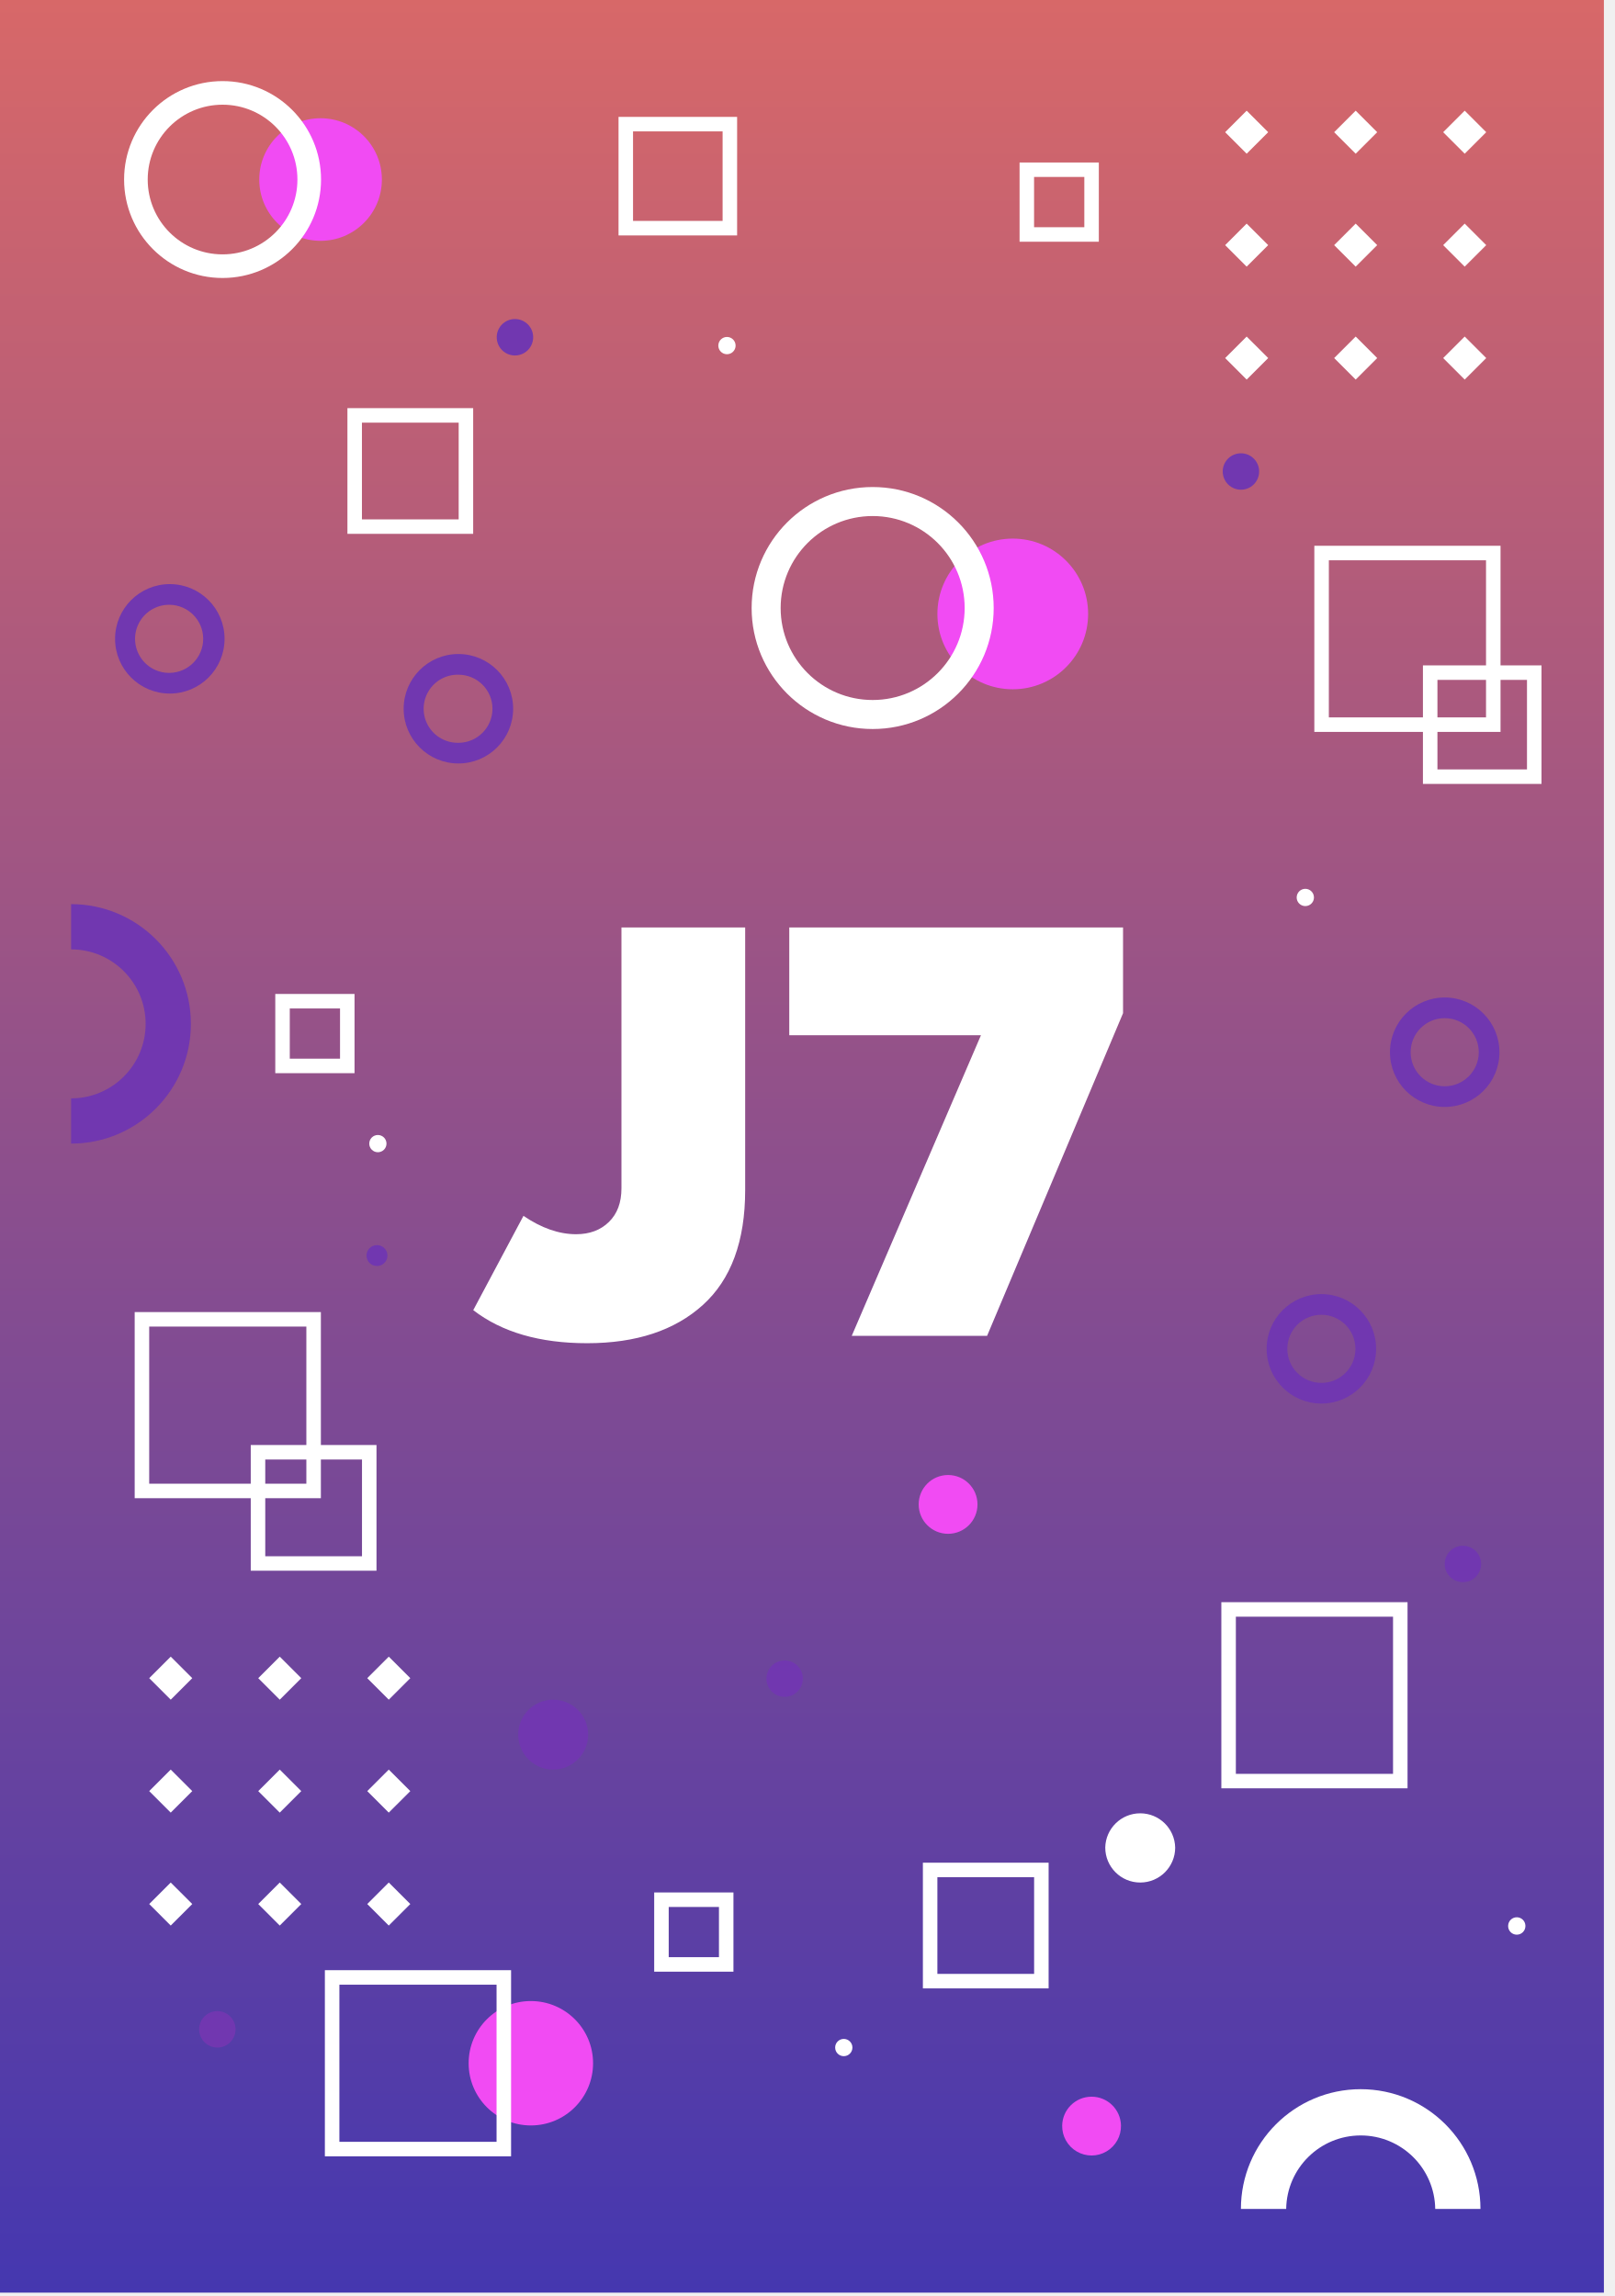
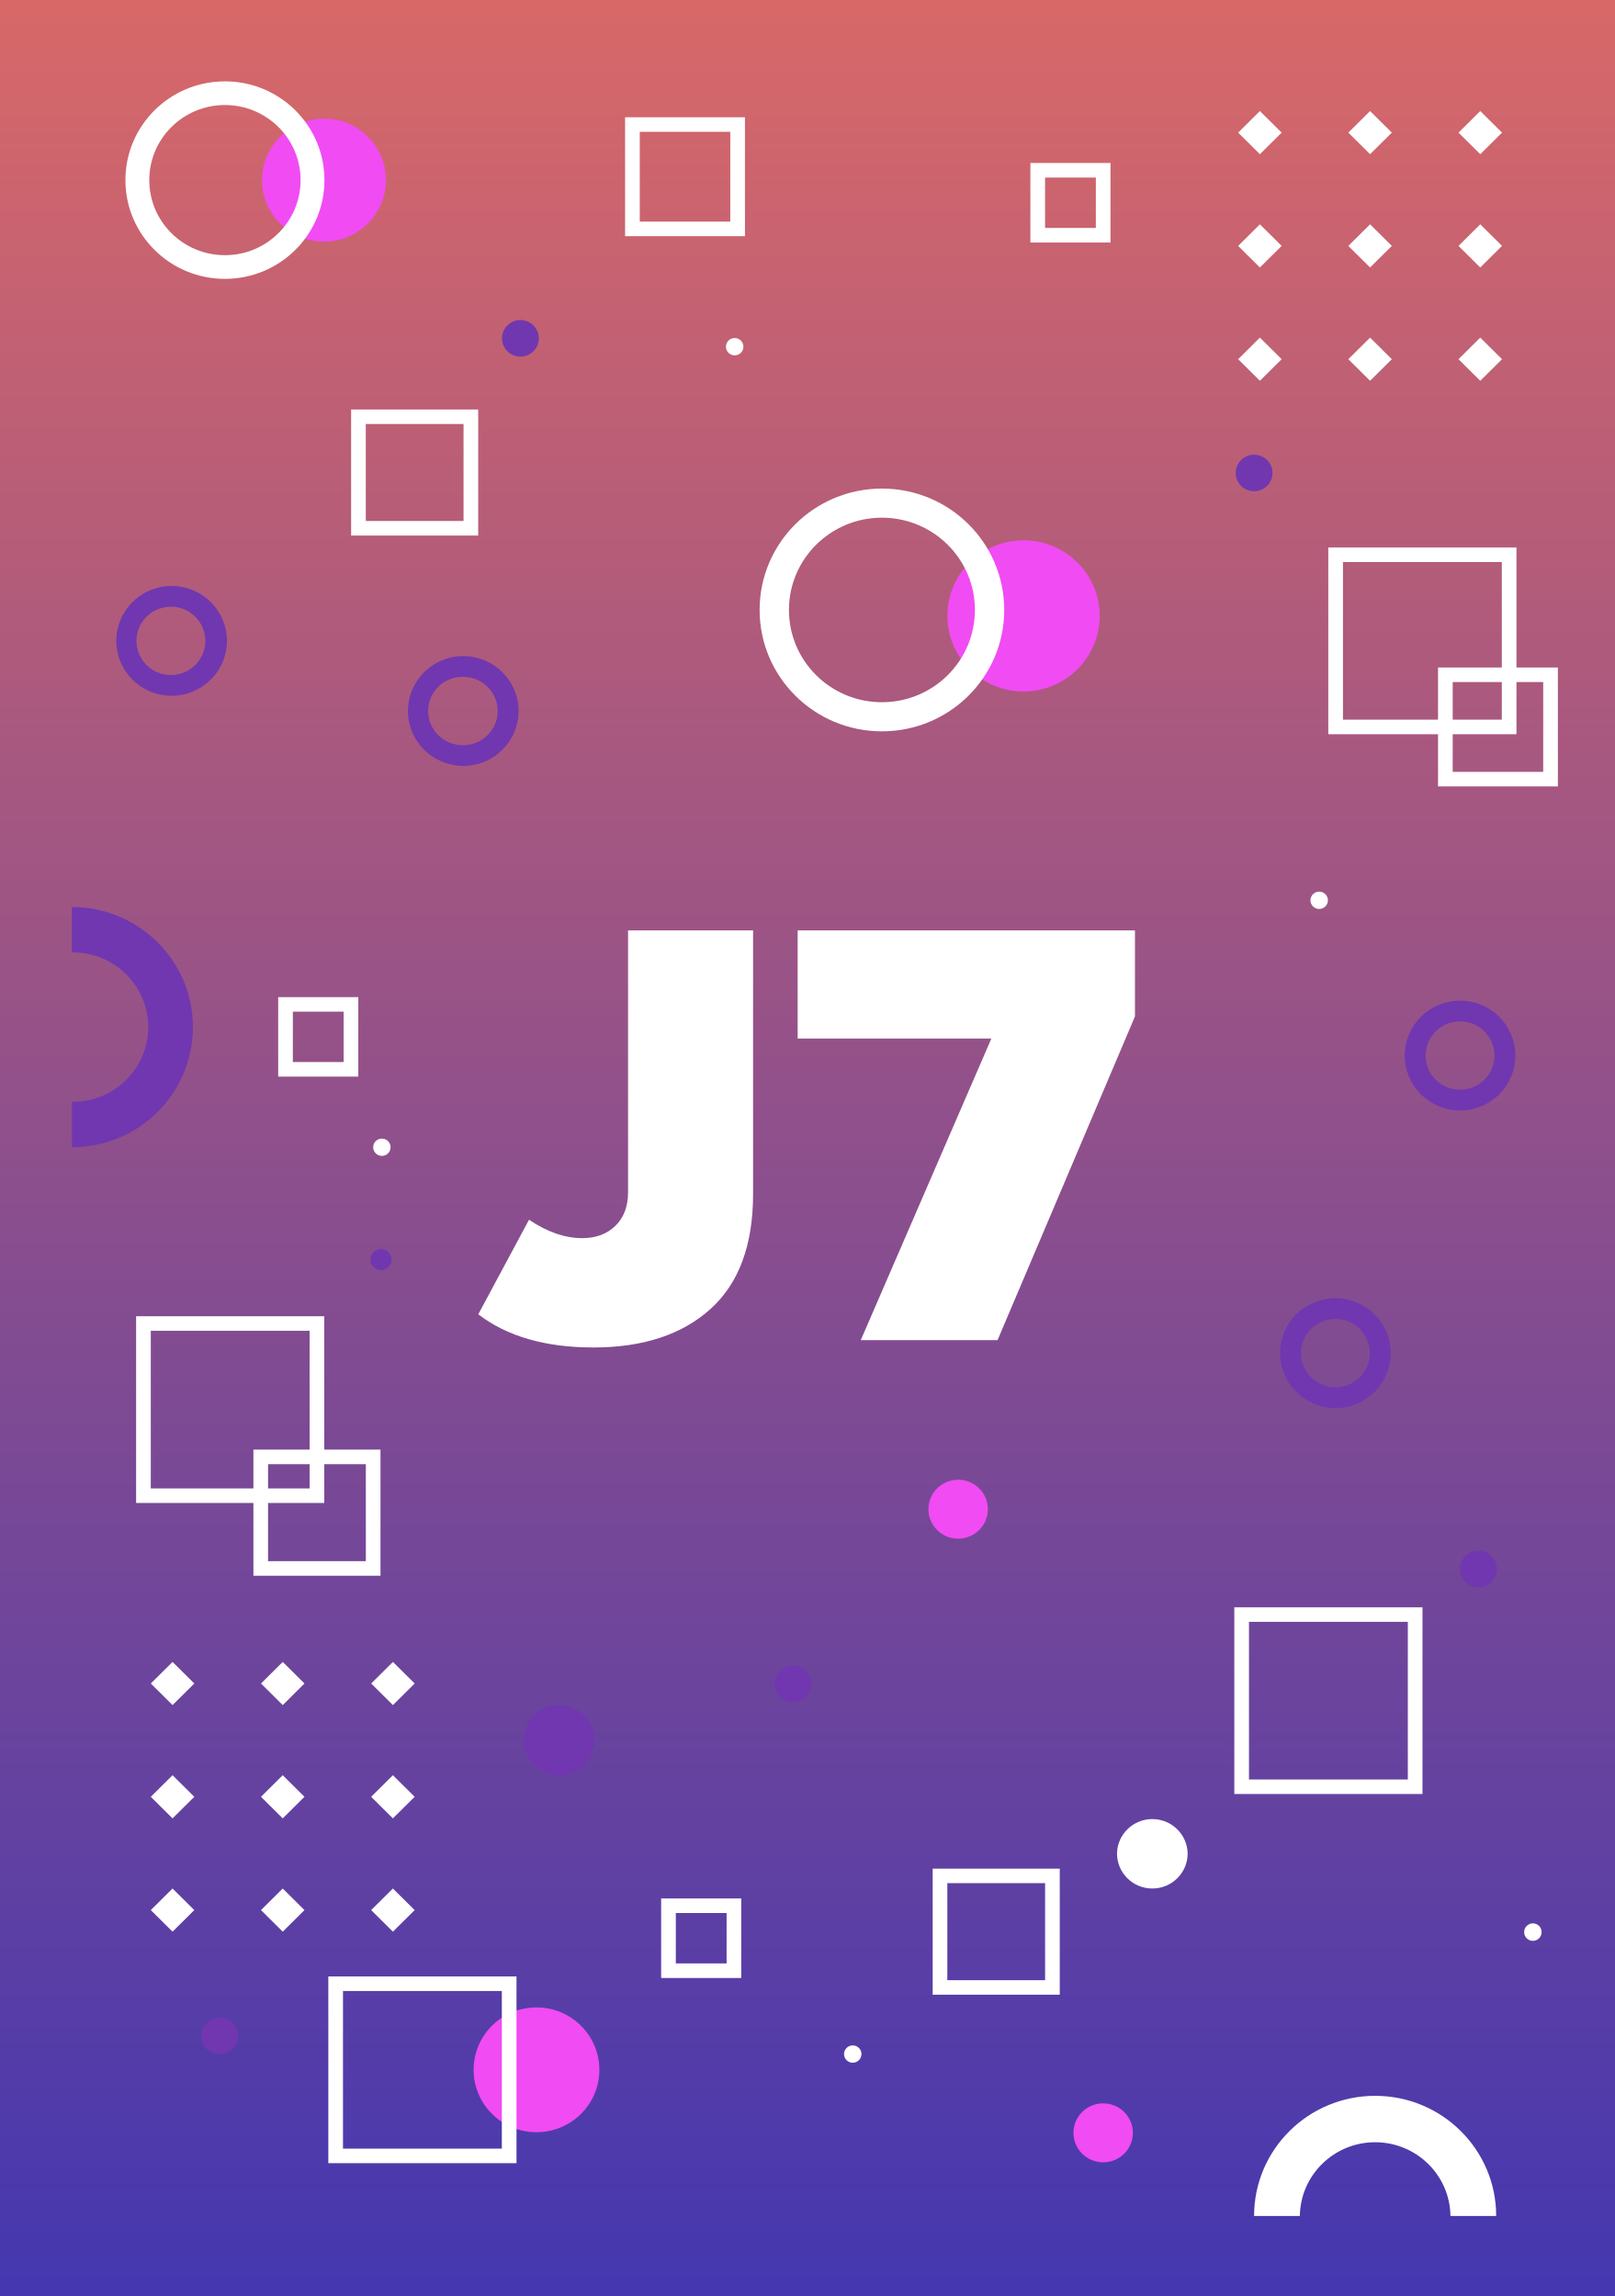
<svg xmlns="http://www.w3.org/2000/svg" width="116" height="165">
  <defs>
-     <linearGradient x1="50%" y1="0%" x2="50%" y2="100%" id="a">
+     <linearGradient x1="68.893" y1="0" x2="68.893" y2="137.787" id="a" gradientTransform="scale(.8363 1.19575)" gradientUnits="userSpaceOnUse">
      <stop stop-color="#D86868" offset="0%" />
      <stop stop-color="#4437B0" offset="100%" />
    </linearGradient>
  </defs>
-   <g fill="none" fill-rule="evenodd">
-     <path d="M0 164.759h115.23V0H0z" fill="url(#a)" />
-     <path d="M42.184 96.528c3.52 0 6.292-.917 8.316-2.75 2.024-1.833 3.036-4.583 3.036-8.25V66.652h-8.888v18.744c0 1.027-.3 1.833-.902 2.42-.601.587-1.386.88-2.354.88-1.232 0-2.493-.44-3.784-1.32L34 94.152c2.053 1.584 4.781 2.376 8.184 2.376zM70.916 96l9.768-23.188v-6.16h-23.98v7.744h13.772L61.192 96h9.724z" fill="#FFF" fill-rule="nonzero" />
-     <path d="M42.609 148.274a4.47 4.47 0 11-8.94-.001 4.47 4.47 0 018.94.001" fill="#F14BF3" />
-     <path d="M109.59 138.378a.62.62 0 11-1.238 0 .62.62 0 011.239 0M52.847 24.8a.62.62 0 11-1.238 0 .62.62 0 011.238 0m-25.08 57.385a.619.619 0 11-1.238 0 .619.619 0 011.238 0m33.474 64.96a.62.62 0 11-1.24 0 .62.62 0 011.24 0m33.157-82.686a.62.62 0 11-1.238 0 .62.62 0 011.238 0M10.72 120.6l1.546 1.546 1.547-1.546-1.547-1.546zm7.833 0l1.546 1.546 1.546-1.546-1.546-1.546zm10.925 0l-1.546-1.546-1.547 1.546 1.547 1.546zm-18.758 8.116l1.546 1.546 1.547-1.546-1.547-1.546zm7.833 0l1.546 1.546 1.546-1.546-1.546-1.546zm7.832 0l1.546 1.546 1.547-1.546-1.547-1.546zm-15.665 8.116l1.546 1.546 1.547-1.546-1.547-1.546zm7.833 0l1.546 1.546 1.546-1.546-1.546-1.546zm7.832 0l1.546 1.546 1.547-1.546-1.547-1.546zm-7.327-24.995h6.949v-6.95h-6.95v6.95zm-1.043 1.042h9.034v-9.034h-9.034v9.034zm49.331 28.974h6.949v-6.95h-6.95v6.95zm-1.042 1.042h9.033v-9.033h-9.033v9.033zm-18.261-2.243h3.61v-3.61h-3.61v3.61zM47 141.694h5.694V136H47v5.694zM74.292 16.328h3.61v-3.61h-3.61v3.61zm-1.042 1.043h5.694v-5.694H73.25v5.694zM20.819 76.082h3.61v-3.61h-3.61v3.61zm-1.042 1.042h5.694V71.43h-5.694v5.694zm6.226-39.801h6.95v-6.95h-6.95v6.95zm-1.042 1.042h9.034v-9.033H24.96v9.033zm70.509 13.19h11.292V40.263H95.47v11.292zm-1.043 1.042h13.377V39.22H94.427v13.377zm-5.638 74.878h11.292v-11.292H88.789v11.292zm-1.043 1.042h13.377v-13.376H87.746v13.376z" fill="#FFF" />
-     <path d="M103.271 55.293h6.434v-6.434h-6.434v6.434zm-1.042 1.042h8.519v-8.518h-8.519v8.518zM45.481 15.876h6.434V9.442H45.48v6.434zm-1.043 1.043h8.519V8.4h-8.519v8.519zM24.383 153.92h11.292v-11.292H24.383v11.292zm-1.042 1.042h13.377v-13.377H23.34v13.377zm-12.622-48.337H22.01V95.333H10.719v11.292zm-1.043 1.042h13.377V94.291H9.676v13.376z" fill="#FFF" />
-     <path d="M103.793 78.064a2.447 2.447 0 110-4.895 2.447 2.447 0 010 4.895m0-6.38a3.933 3.933 0 100 7.866 3.933 3.933 0 000-7.867m-8.86 27.697a2.447 2.447 0 110-4.894 2.447 2.447 0 010 4.894m0-6.38a3.933 3.933 0 100 7.866 3.933 3.933 0 000-7.866m-62-39.62a2.447 2.447 0 110-4.893 2.447 2.447 0 010 4.894m0-6.381a3.933 3.933 0 100 7.866 3.933 3.933 0 000-7.866M12.2 48.356a2.447 2.447 0 110-4.893 2.447 2.447 0 010 4.893m0-6.38a3.933 3.933 0 100 7.866 3.933 3.933 0 000-7.866" fill="#7137B0" />
-     <path d="M92.405 158.743a5.354 5.354 0 0110.707 0h3.25a8.605 8.605 0 00-17.21 0h3.253z" fill="#FFF" />
-     <path d="M5.109 68.226a5.353 5.353 0 110 10.707v3.252a8.605 8.605 0 000-17.21v3.251z" fill="#7137B0" />
-     <path d="M78.175 44.12a5.414 5.414 0 11-10.828 0 5.414 5.414 0 0110.828 0m-7.948 63.993a2.113 2.113 0 11-4.226 0 2.113 2.113 0 014.226 0m10.309 44.631a2.113 2.113 0 11-4.225 0 2.113 2.113 0 014.225 0m-53.1-139.842a4.405 4.405 0 11-8.81 0 4.405 4.405 0 018.81 0" fill="#F14BF3" />
-     <path d="M84.43 132.774a2.512 2.512 0 11-5.024 0 2.512 2.512 0 015.023 0" fill="#FFF" />
-     <path d="M42.254 124.658a2.512 2.512 0 11-5.024 0 2.512 2.512 0 015.024 0m48.208-90.81a1.309 1.309 0 11-2.617 0 1.309 1.309 0 012.617 0M57.681 120.6a1.309 1.309 0 11-2.617 0 1.309 1.309 0 012.617 0m-40.757 25.236a1.309 1.309 0 11-2.618 0 1.309 1.309 0 012.618 0m21.381-121.65a1.31 1.31 0 11-2.618 0 1.31 1.31 0 012.618 0M27.836 90.23a.752.752 0 11-1.504 0 .752.752 0 011.504 0m78.574 22.128a1.309 1.309 0 11-2.617 0 1.309 1.309 0 012.617 0" fill="#7137B0" />
-     <path fill="#FFF" d="M88.02 9.5l1.545 1.546L91.112 9.5l-1.547-1.546zm7.831 0l1.547 1.546L98.944 9.5l-1.546-1.546zm10.926 0l-1.546-1.546-1.547 1.546 1.547 1.546zM88.02 17.616l1.545 1.546 1.547-1.546-1.547-1.546zm7.831 0l1.547 1.546 1.546-1.546-1.546-1.546zm7.833 0l1.546 1.546 1.547-1.546-1.547-1.546zM88.02 25.732l1.545 1.546 1.547-1.546-1.547-1.546zm7.831 0l1.547 1.546 1.546-1.546-1.546-1.546zm7.833 0l1.546 1.546 1.547-1.546-1.547-1.546zM15.99 18.28a5.378 5.378 0 110-10.756 5.378 5.378 0 010 10.756m0-12.452a7.074 7.074 0 100 14.149 7.074 7.074 0 000-14.149m46.705 44.477a6.61 6.61 0 110-13.22 6.61 6.61 0 010 13.22m0-15.305a8.695 8.695 0 100 17.39 8.695 8.695 0 000-17.39" />
+   <g style="fill:none;fill-rule:evenodd">
+     <path d="M0 164.759h115.23V0H0z" style="fill:url(#a)" transform="scale(1.01062 1.00318)" />
+     <path d="M42.184 96.528c3.52 0 6.292-.917 8.316-2.75 2.024-1.833 3.036-4.583 3.036-8.25V66.652h-8.888v18.744c0 1.027-.3 1.833-.902 2.42-.601.587-1.386.88-2.354.88-1.232 0-2.493-.44-3.784-1.32L34 94.152c2.053 1.584 4.781 2.376 8.184 2.376zM70.916 96l9.768-23.188v-6.16h-23.98v7.744h13.772L61.192 96z" style="fill:#fff;fill-rule:nonzero" transform="scale(1.01062 1.00318)" />
+     <path d="M42.609 148.274a4.47 4.47 0 1 1-8.94-.001 4.47 4.47 0 0 1 8.94.001" style="fill:#f14bf3" transform="scale(1.01062 1.00318)" />
+     <path d="M109.59 138.378a.62.62 0 1 1-1.238 0 .62.62 0 0 1 1.239 0M52.847 24.8a.62.62 0 1 1-1.238 0 .62.62 0 0 1 1.238 0m-25.08 57.385a.619.619 0 1 1-1.238 0 .619.619 0 0 1 1.238 0m33.474 64.96a.62.62 0 1 1-1.24 0 .62.62 0 0 1 1.24 0m33.157-82.686a.62.62 0 1 1-1.238 0 .62.62 0 0 1 1.238 0M10.72 120.6l1.546 1.546 1.547-1.546-1.547-1.546zm7.833 0 1.546 1.546 1.546-1.546-1.546-1.546zm10.925 0-1.546-1.546-1.547 1.546 1.547 1.546zm-18.758 8.116 1.546 1.546 1.547-1.546-1.547-1.546zm7.833 0 1.546 1.546 1.546-1.546-1.546-1.546zm7.832 0 1.546 1.546 1.547-1.546-1.547-1.546zm-15.665 8.116 1.546 1.546 1.547-1.546-1.547-1.546zm7.833 0 1.546 1.546 1.546-1.546-1.546-1.546zm7.832 0 1.546 1.546 1.547-1.546-1.547-1.546zm-7.327-24.995h6.949v-6.95h-6.95v6.95zm-1.043 1.042h9.034v-9.034h-9.034zm49.331 28.974h6.949v-6.95h-6.95v6.95zm-1.042 1.042h9.033v-9.033h-9.033zm-18.261-2.243h3.61v-3.61h-3.61zM47 141.694h5.694V136H47zM74.292 16.328h3.61v-3.61h-3.61zm-1.042 1.043h5.694v-5.694H73.25zM20.819 76.082h3.61v-3.61h-3.61zm-1.042 1.042h5.694V71.43h-5.694zm6.226-39.801h6.95v-6.95h-6.95zm-1.042 1.042h9.034v-9.033H24.96v9.033zm70.509 13.19h11.292V40.263H95.47zm-1.043 1.042h13.377V39.22H94.427zm-5.638 74.878h11.292v-11.292H88.789zm-1.043 1.042h13.377v-13.376H87.746z" style="fill:#fff" transform="scale(1.01062 1.00318)" />
+     <path d="M103.271 55.293h6.434v-6.434h-6.434zm-1.042 1.042h8.519v-8.518h-8.519zM45.481 15.876h6.434V9.442H45.48v6.434zm-1.043 1.043h8.519V8.4h-8.519zM24.383 153.92h11.292v-11.292H24.383zm-1.042 1.042h13.377v-13.377H23.34v13.377zm-12.622-48.337H22.01V95.333H10.719zm-1.043 1.042h13.377V94.291H9.676z" style="fill:#fff" transform="scale(1.01062 1.00318)" />
+     <path d="M103.793 78.064a2.447 2.447 0 1 1 0-4.895 2.447 2.447 0 0 1 0 4.895m0-6.38a3.933 3.933 0 1 0 0 7.866 3.933 3.933 0 0 0 0-7.867m-8.86 27.697a2.447 2.447 0 1 1 0-4.894 2.447 2.447 0 0 1 0 4.894m0-6.38a3.933 3.933 0 1 0 0 7.866 3.933 3.933 0 0 0 0-7.866m-62-39.62a2.447 2.447 0 1 1 0-4.893 2.447 2.447 0 0 1 0 4.894m0-6.381a3.933 3.933 0 1 0 0 7.866 3.933 3.933 0 0 0 0-7.866M12.2 48.356a2.447 2.447 0 1 1 0-4.893 2.447 2.447 0 0 1 0 4.893m0-6.38a3.933 3.933 0 1 0 0 7.866 3.933 3.933 0 0 0 0-7.866" style="fill:#7137b0" transform="scale(1.01062 1.00318)" />
+     <path d="M92.405 158.743a5.354 5.354 0 0 1 10.707 0h3.25a8.605 8.605 0 0 0-17.21 0z" style="fill:#fff" transform="scale(1.01062 1.00318)" />
+     <path d="M5.109 68.226a5.354 5.354 0 1 1 0 10.707v3.252a8.605 8.605 0 0 0 0-17.21z" style="fill:#7137b0" transform="scale(1.01062 1.00318)" />
+     <path d="M78.175 44.12a5.414 5.414 0 1 1-10.828 0 5.414 5.414 0 0 1 10.828 0m-7.948 63.993a2.113 2.113 0 1 1-4.226 0 2.113 2.113 0 0 1 4.226 0m10.309 44.631a2.113 2.113 0 1 1-4.225 0 2.113 2.113 0 0 1 4.225 0m-53.1-139.842a4.405 4.405 0 1 1-8.81 0 4.405 4.405 0 0 1 8.81 0" style="fill:#f14bf3" transform="scale(1.01062 1.00318)" />
+     <path d="M84.43 132.774a2.512 2.512 0 1 1-5.024 0 2.512 2.512 0 0 1 5.023 0" style="fill:#fff" transform="scale(1.01062 1.00318)" />
+     <path d="M42.254 124.658a2.512 2.512 0 1 1-5.024 0 2.512 2.512 0 0 1 5.024 0m48.208-90.81a1.309 1.309 0 1 1-2.617 0 1.309 1.309 0 0 1 2.617 0M57.681 120.6a1.309 1.309 0 1 1-2.617 0 1.309 1.309 0 0 1 2.617 0m-40.757 25.236a1.309 1.309 0 1 1-2.618 0 1.309 1.309 0 0 1 2.618 0m21.381-121.65a1.31 1.31 0 1 1-2.618 0 1.31 1.31 0 0 1 2.618 0M27.836 90.23a.752.752 0 1 1-1.504 0 .752.752 0 0 1 1.504 0m78.574 22.128a1.309 1.309 0 1 1-2.617 0 1.309 1.309 0 0 1 2.617 0" style="fill:#7137b0" transform="scale(1.01062 1.00318)" />
+     <path d="m88.02 9.5 1.545 1.546L91.112 9.5l-1.547-1.546zm7.831 0 1.547 1.546L98.944 9.5l-1.546-1.546zm10.926 0-1.546-1.546-1.547 1.546 1.547 1.546zM88.02 17.616l1.545 1.546 1.547-1.546-1.547-1.546zm7.831 0 1.547 1.546 1.546-1.546-1.546-1.546zm7.833 0 1.546 1.546 1.547-1.546-1.547-1.546zM88.02 25.732l1.545 1.546 1.547-1.546-1.547-1.546zm7.831 0 1.547 1.546 1.546-1.546-1.546-1.546zm7.833 0 1.546 1.546 1.547-1.546-1.547-1.546zM15.99 18.28a5.378 5.378 0 1 1 0-10.756 5.378 5.378 0 0 1 0 10.756m0-12.452a7.074 7.074 0 1 0 0 14.149 7.074 7.074 0 0 0 0-14.149m46.705 44.477a6.61 6.61 0 1 1 0-13.22 6.61 6.61 0 0 1 0 13.22m0-15.305a8.695 8.695 0 1 0 0 17.39 8.695 8.695 0 0 0 0-17.39" style="fill:#fff" transform="scale(1.01062 1.00318)" />
  </g>
</svg>
